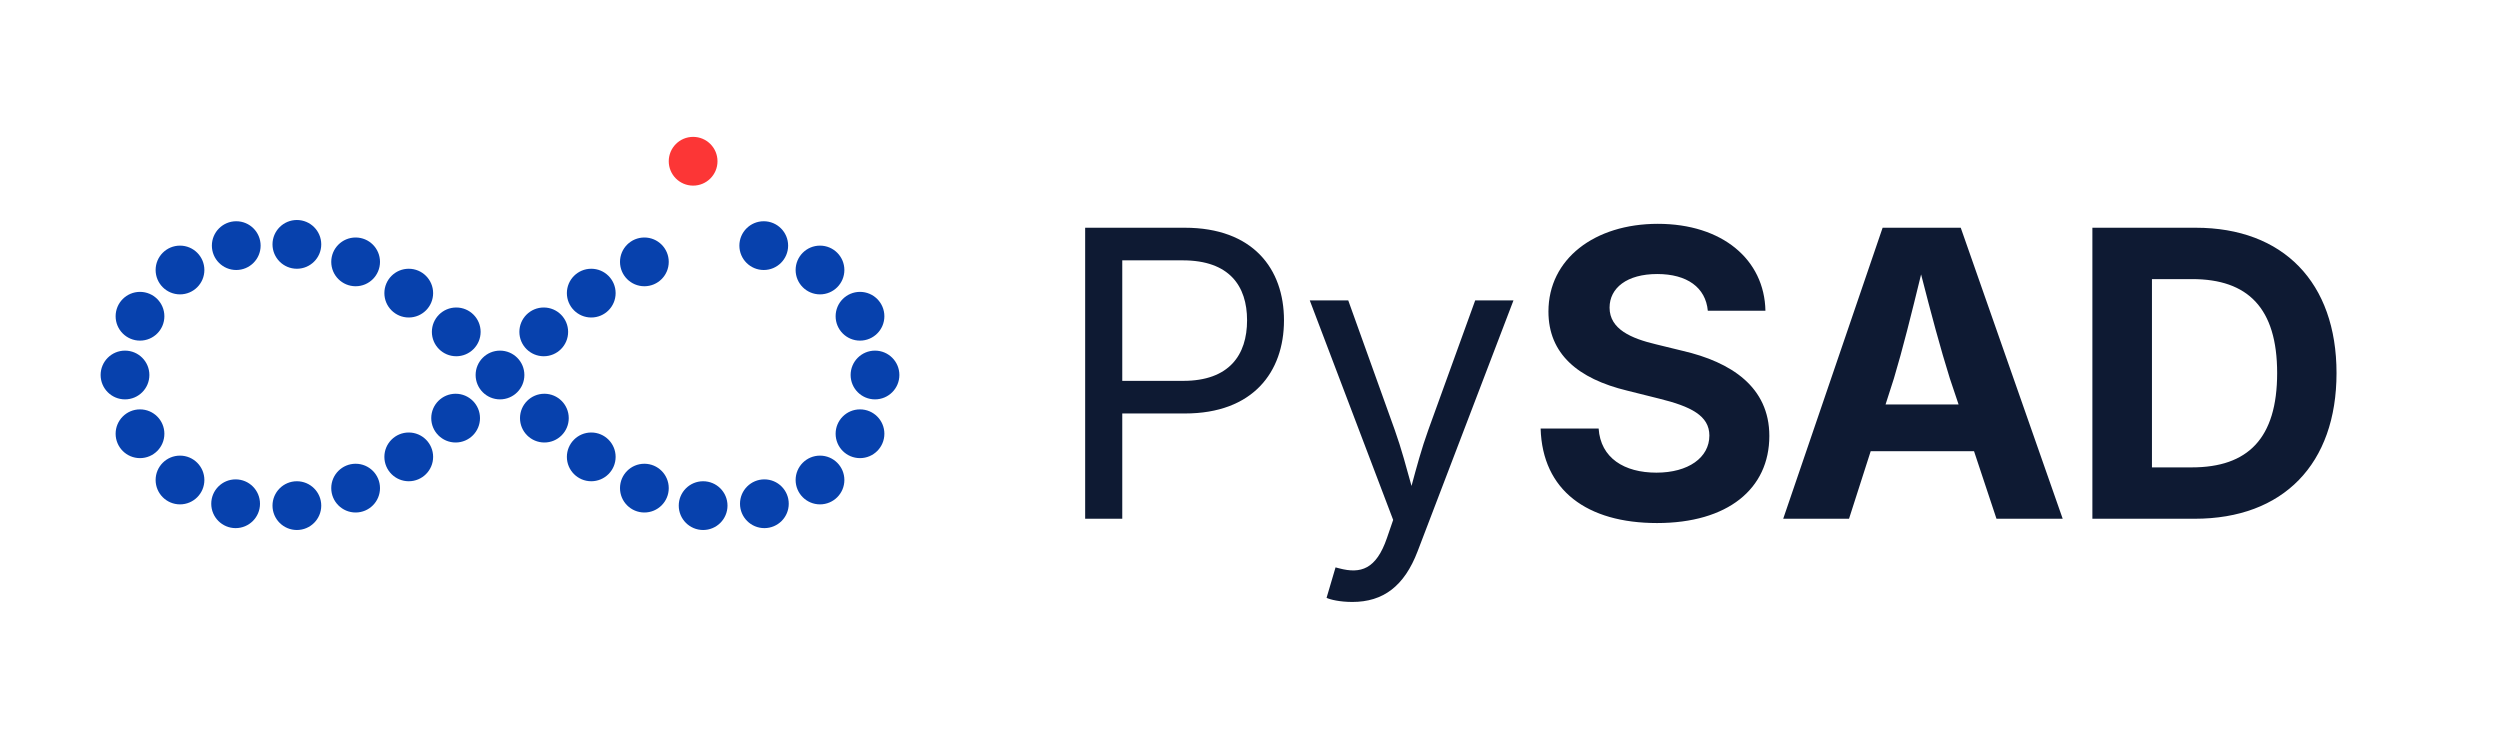
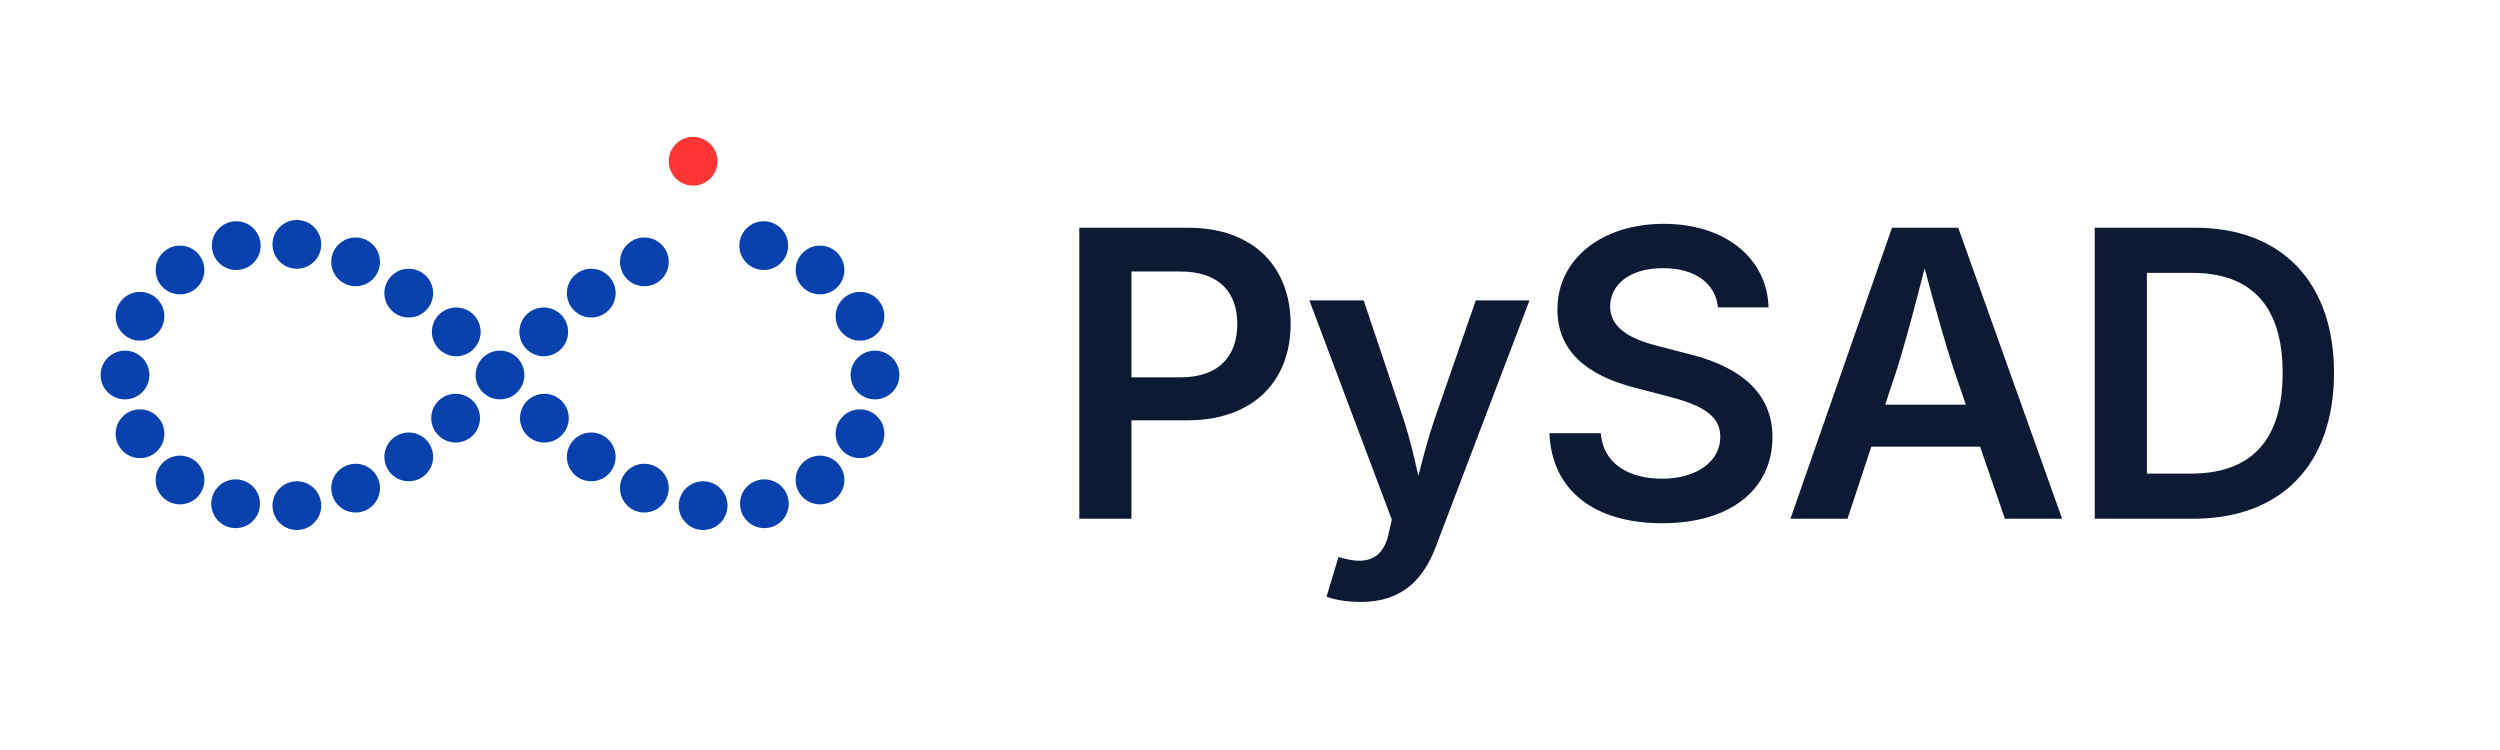
<svg xmlns="http://www.w3.org/2000/svg" viewBox="0 0 400 120" width="400" height="120" role="img" aria-labelledby="t">
-   <style>.d{fill:#0741ad}.o{fill:#fc3636}text{fill:#0e1a33;font-family:Inter,"Helvetica Neue",Helvetica,Arial,sans-serif;font-size:64px;letter-spacing:-1px}@media (prefers-color-scheme:dark){.d{fill:#7c9ff0}text{fill:#fffef7}}</style>
+   <style>.d{fill:#0741ad}.o{fill:#fc3636}text{fill:#0e1a33;font-family:Inter,"Helvetica Neue",Helvetica,Arial,sans-serif;font-size:64px;font-weight:600;letter-spacing:-1px}@media (prefers-color-scheme:dark){.d{fill:#7c9ff0}text{fill:#fffef7}}</style>
  <g class="d">
    <circle cx="140.0" cy="60.0" r="3.9" />
    <circle cx="137.6" cy="50.6" r="3.9" />
    <circle cx="131.2" cy="43.2" r="3.9" />
    <circle cx="122.2" cy="39.3" r="3.9" />
    <circle cx="103.1" cy="41.9" r="3.9" />
    <circle cx="94.6" cy="46.9" r="3.9" />
    <circle cx="87.0" cy="53.1" r="3.9" />
    <circle cx="80.0" cy="60.0" r="3.9" />
    <circle cx="72.9" cy="66.9" r="3.9" />
    <circle cx="65.4" cy="73.1" r="3.9" />
    <circle cx="56.9" cy="78.1" r="3.9" />
    <circle cx="47.5" cy="80.9" r="3.9" />
    <circle cx="37.7" cy="80.6" r="3.9" />
    <circle cx="28.8" cy="76.8" r="3.9" />
    <circle cx="22.4" cy="69.4" r="3.9" />
    <circle cx="20.0" cy="60.0" r="3.9" />
    <circle cx="22.4" cy="50.6" r="3.9" />
    <circle cx="28.8" cy="43.2" r="3.9" />
    <circle cx="37.8" cy="39.3" r="3.9" />
    <circle cx="47.5" cy="39.1" r="3.9" />
    <circle cx="56.9" cy="41.9" r="3.9" />
    <circle cx="65.4" cy="46.9" r="3.9" />
    <circle cx="73.0" cy="53.1" r="3.9" />
    <circle cx="87.1" cy="66.9" r="3.9" />
    <circle cx="94.6" cy="73.1" r="3.9" />
    <circle cx="103.1" cy="78.1" r="3.9" />
    <circle cx="112.5" cy="80.9" r="3.9" />
    <circle cx="122.3" cy="80.6" r="3.9" />
    <circle cx="131.2" cy="76.8" r="3.9" />
    <circle cx="137.6" cy="69.4" r="3.9" />
  </g>
  <circle class="o" cx="110.9" cy="25.8" r="3.9" />
-   <text x="168" y="83">Py<tspan font-weight="700">SAD</tspan>
-   </text>
+   <text x="168" y="83">PySAD</text>
</svg>
